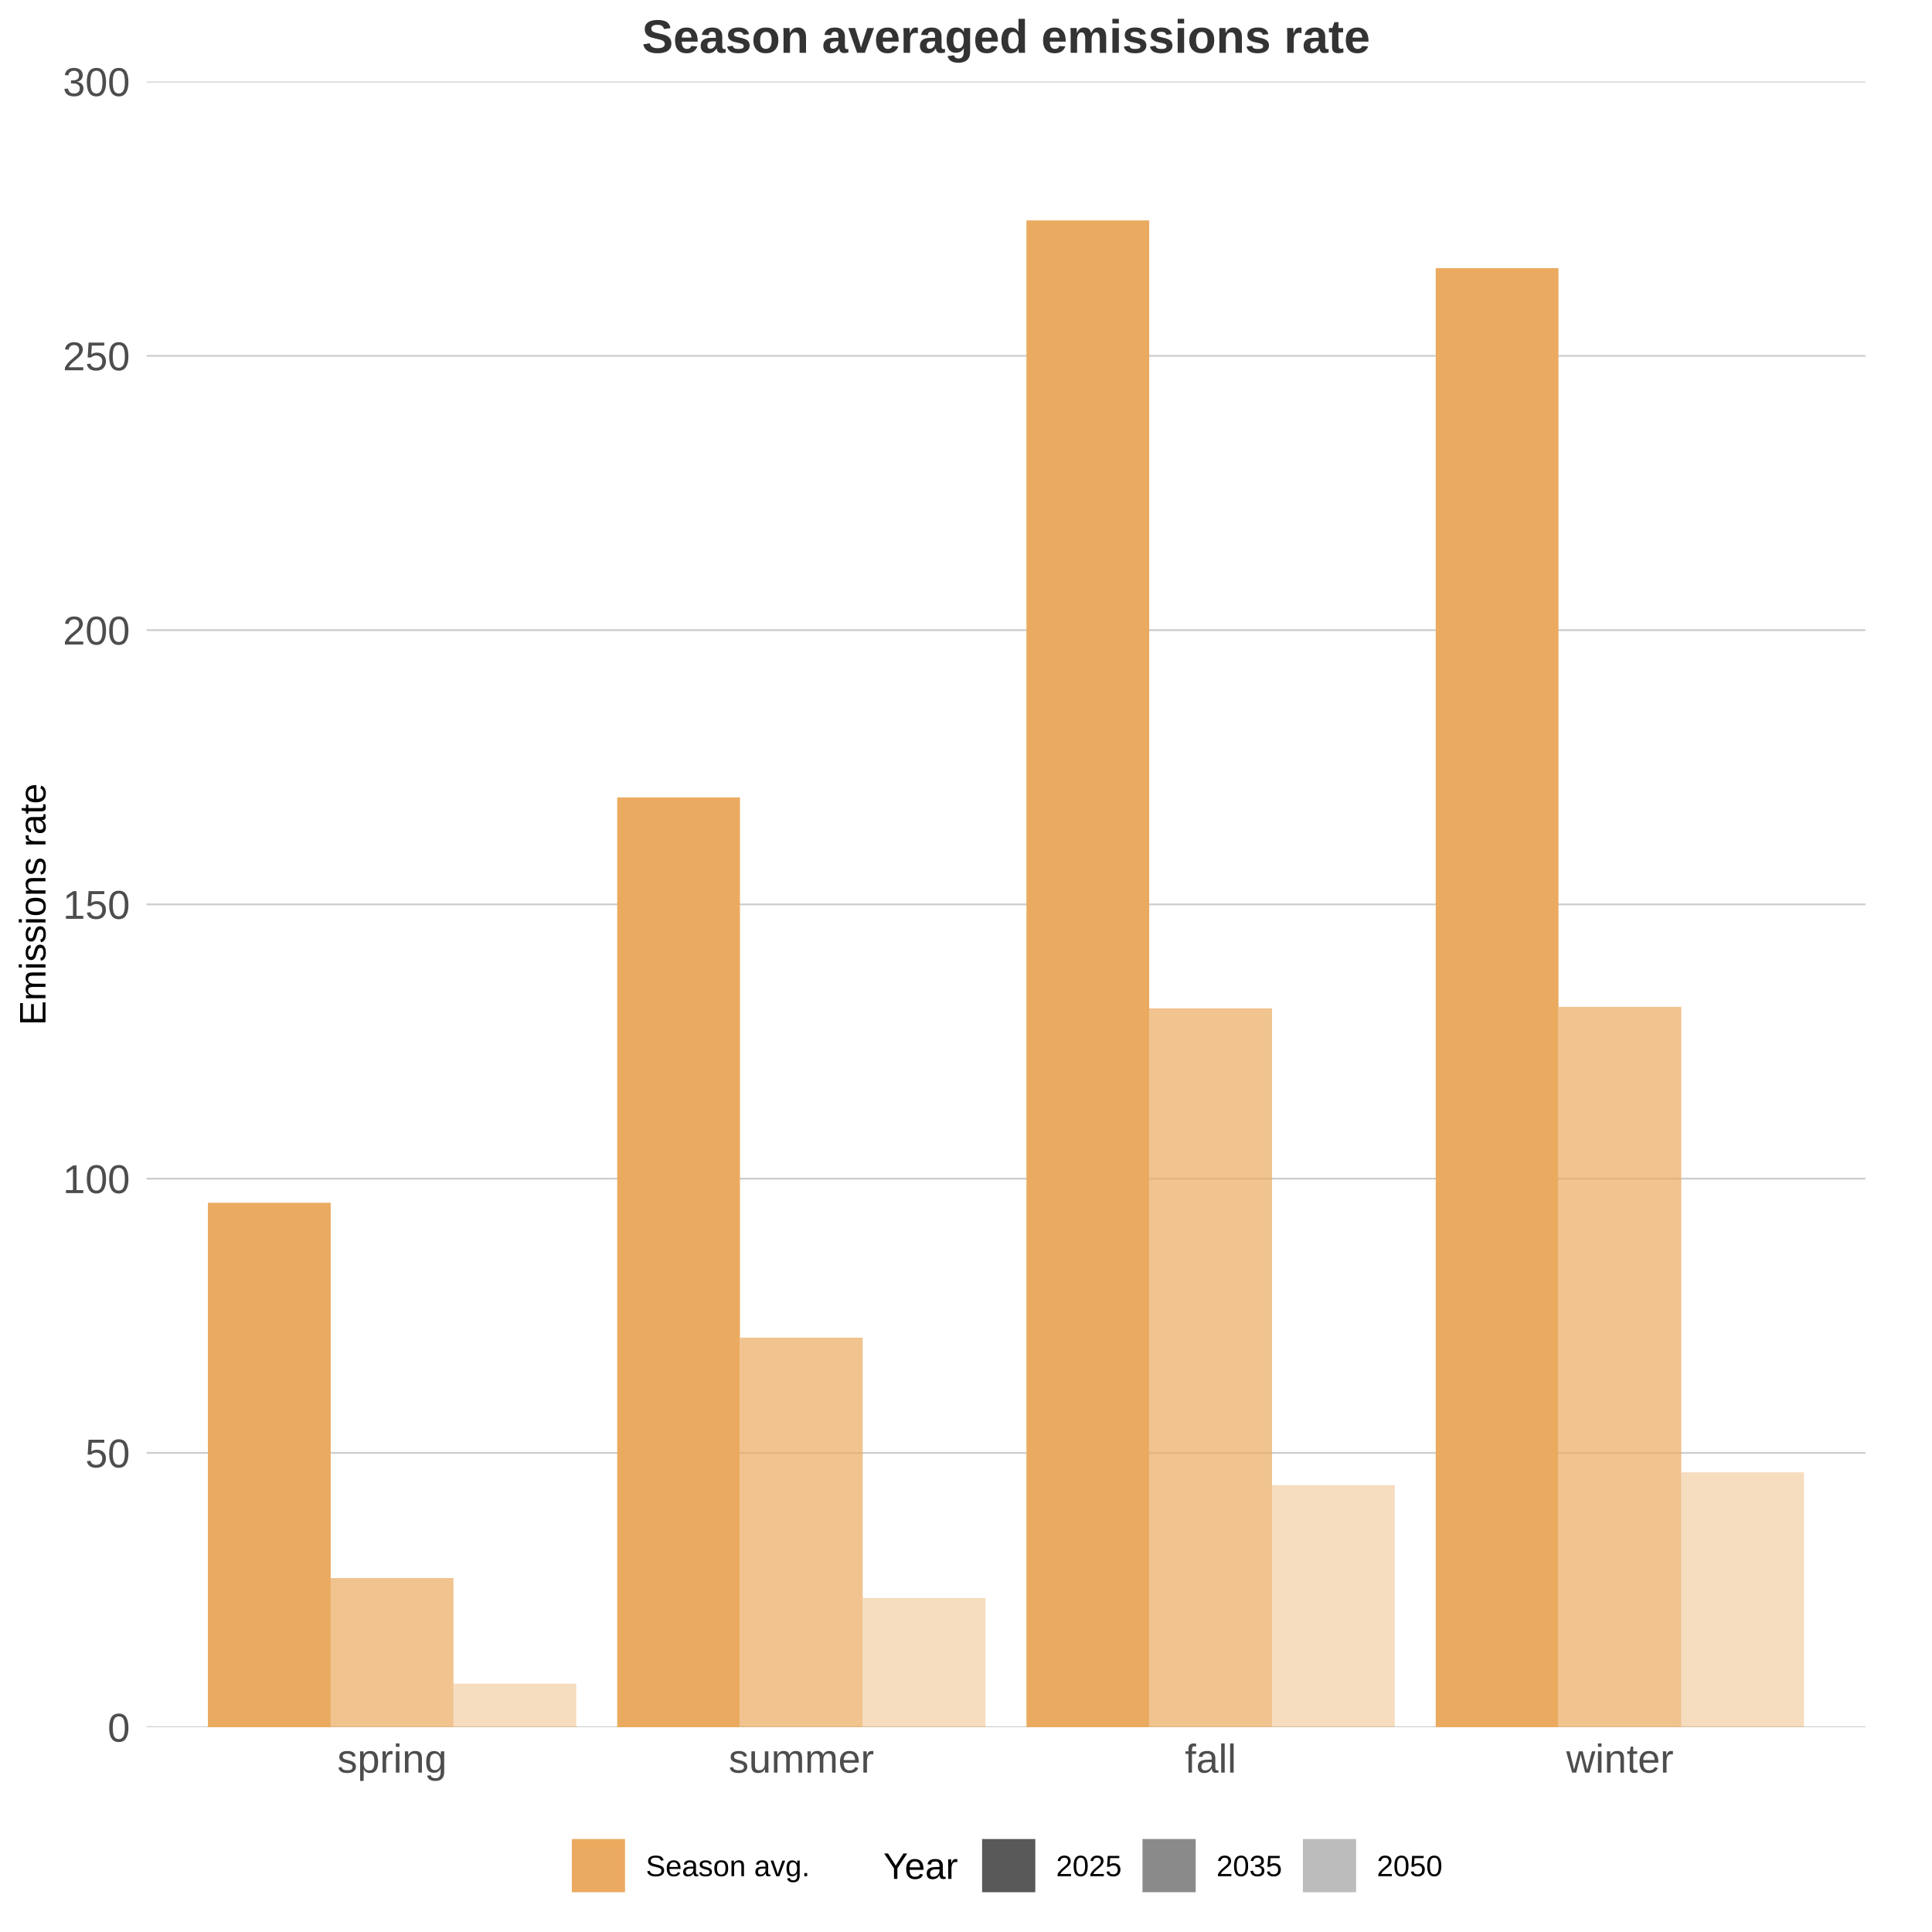
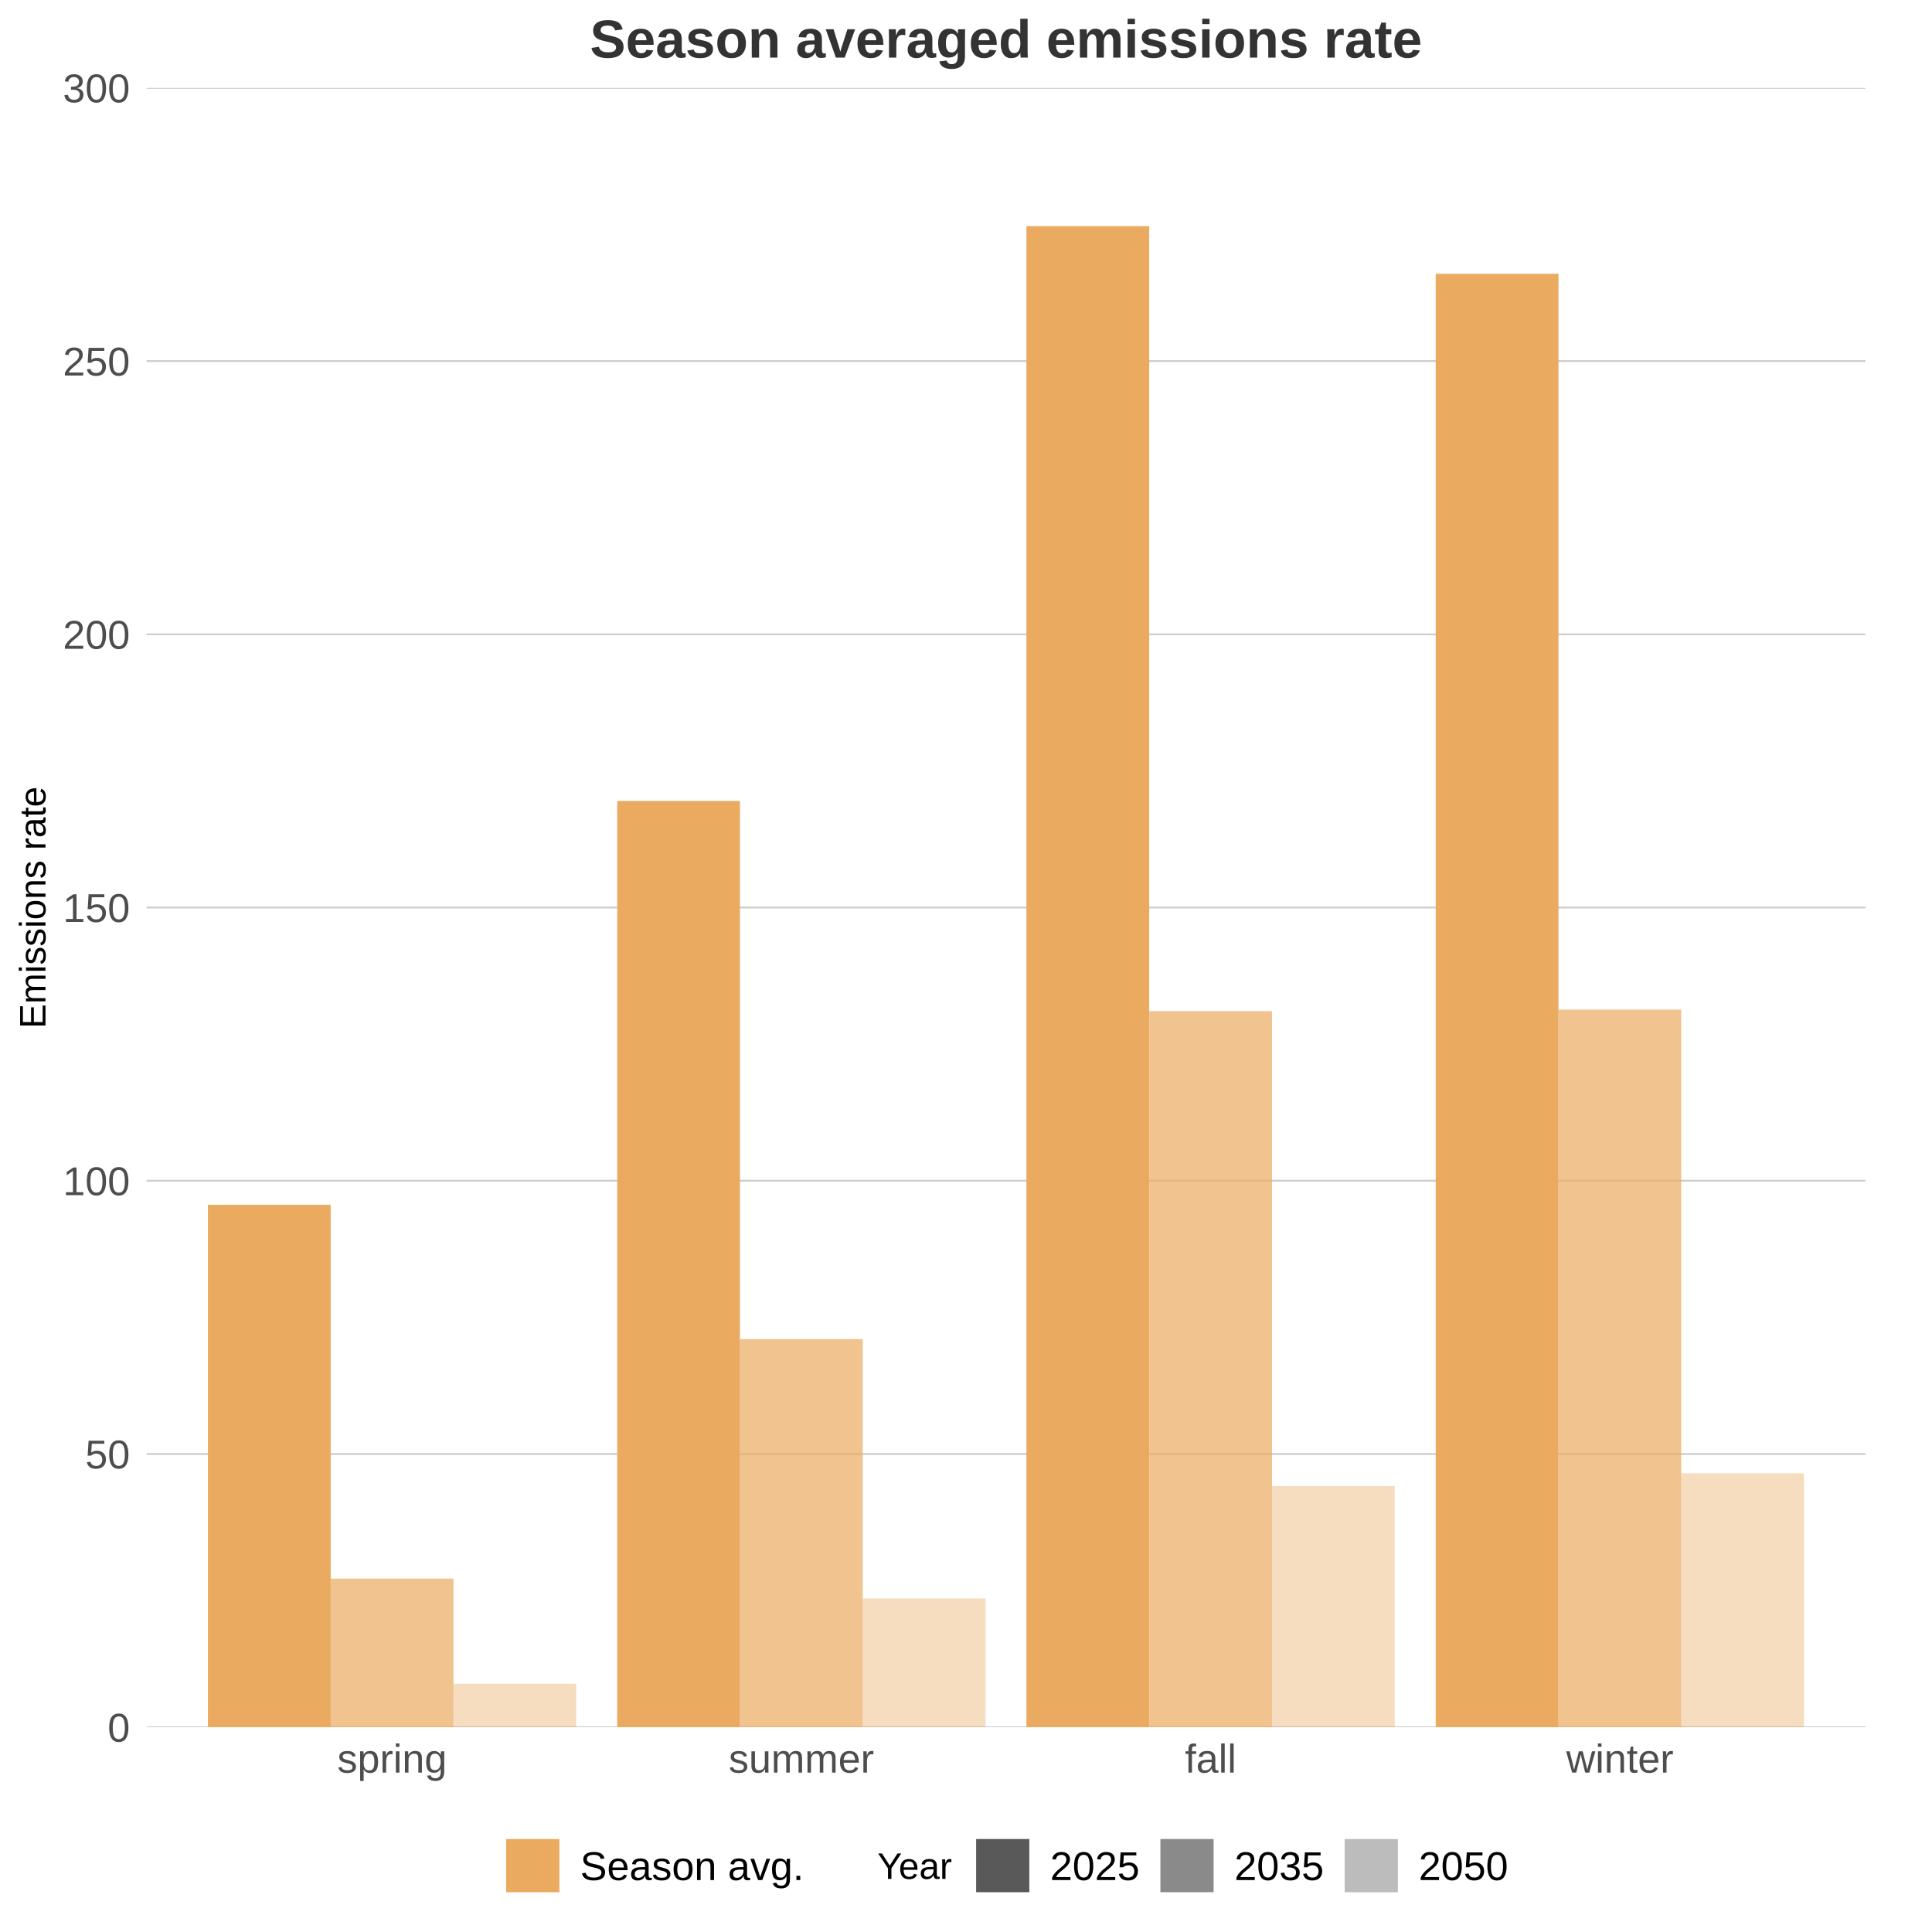
<svg xmlns="http://www.w3.org/2000/svg" class="svglite" width="576.00pt" height="576.00pt" viewBox="0 0 576.00 576.00">
  <defs>
    <style type="text/css">
    .svglite line, .svglite polyline, .svglite polygon, .svglite path, .svglite rect, .svglite circle {
      fill: none;
      stroke: #000000;
      stroke-linecap: round;
      stroke-linejoin: round;
      stroke-miterlimit: 10.00;
    }
    .svglite text {
      white-space: pre;
    }
  </style>
  </defs>
  <rect width="100%" height="100%" style="stroke: none; fill: #FFFFFF;" />
  <defs>
    <clipPath id="cpMC4wMHw1NzYuMDB8MC4wMHw1NzYuMDA=">
      <rect x="0.00" y="0.00" width="576.00" height="576.00" />
    </clipPath>
  </defs>
  <g clip-path="url(#cpMC4wMHw1NzYuMDB8MC4wMHw1NzYuMDA=)">
    <rect x="0.00" y="0.00" width="576.00" height="576.00" style="stroke-width: 1.07; stroke: none; fill: #FFFFFF;" />
  </g>
  <defs>
-     <clipPath id="cpNDMuNjl8NTU2LjE2fDI0LjMyfDUxNC45NA==">
-       <rect x="43.69" y="24.32" width="512.47" height="490.62" />
+     <clipPath id="cpNDMuNjl8NTU2LjE2fDI2LjIwfDUxNC45NA==">
+       <rect x="43.69" y="26.20" width="512.47" height="488.74" />
    </clipPath>
  </defs>
-   <g clip-path="url(#cpNDMuNjl8NTU2LjE2fDI0LjMyfDUxNC45NA==)">
+   <g clip-path="url(#cpNDMuNjl8NTU2LjE2fDI2LjIwfDUxNC45NA==)">
    <polyline points="43.69,514.94 556.16,514.94 " style="stroke-width: 0.53; stroke: #CCCCCC; stroke-linecap: butt;" />
-     <polyline points="43.69,433.17 556.16,433.17 " style="stroke-width: 0.53; stroke: #CCCCCC; stroke-linecap: butt;" />
-     <polyline points="43.69,351.40 556.16,351.40 " style="stroke-width: 0.53; stroke: #CCCCCC; stroke-linecap: butt;" />
-     <polyline points="43.69,269.63 556.16,269.63 " style="stroke-width: 0.53; stroke: #CCCCCC; stroke-linecap: butt;" />
-     <polyline points="43.69,187.86 556.16,187.86 " style="stroke-width: 0.53; stroke: #CCCCCC; stroke-linecap: butt;" />
-     <polyline points="43.69,106.09 556.16,106.09 " style="stroke-width: 0.53; stroke: #CCCCCC; stroke-linecap: butt;" />
-     <polyline points="43.69,24.32 556.16,24.32 " style="stroke-width: 0.53; stroke: #CCCCCC; stroke-linecap: butt;" />
-     <rect x="306.02" y="65.71" width="36.60" height="449.23" style="stroke-width: 1.07; stroke: none; stroke-linecap: butt; stroke-linejoin: miter; fill: #EAAA60;" />
-     <rect x="61.99" y="358.60" width="36.60" height="156.34" style="stroke-width: 1.07; stroke: none; stroke-linecap: butt; stroke-linejoin: miter; fill: #EAAA60;" />
-     <rect x="184.01" y="237.74" width="36.60" height="277.20" style="stroke-width: 1.07; stroke: none; stroke-linecap: butt; stroke-linejoin: miter; fill: #EAAA60;" />
-     <rect x="428.04" y="79.95" width="36.60" height="434.99" style="stroke-width: 1.07; stroke: none; stroke-linecap: butt; stroke-linejoin: miter; fill: #EAAA60;" />
-     <rect x="342.63" y="300.62" width="36.60" height="214.32" style="stroke-width: 1.07; stroke: none; stroke-linecap: butt; stroke-linejoin: miter; fill: #EAAA60; fill-opacity: 0.70;" />
-     <rect x="98.60" y="470.47" width="36.60" height="44.47" style="stroke-width: 1.07; stroke: none; stroke-linecap: butt; stroke-linejoin: miter; fill: #EAAA60; fill-opacity: 0.70;" />
-     <rect x="220.61" y="398.81" width="36.60" height="116.13" style="stroke-width: 1.07; stroke: none; stroke-linecap: butt; stroke-linejoin: miter; fill: #EAAA60; fill-opacity: 0.70;" />
-     <rect x="464.65" y="300.18" width="36.60" height="214.76" style="stroke-width: 1.07; stroke: none; stroke-linecap: butt; stroke-linejoin: miter; fill: #EAAA60; fill-opacity: 0.70;" />
-     <rect x="379.23" y="442.76" width="36.60" height="72.18" style="stroke-width: 1.07; stroke: none; stroke-linecap: butt; stroke-linejoin: miter; fill: #EAAA60; fill-opacity: 0.40;" />
-     <rect x="135.20" y="501.95" width="36.60" height="12.99" style="stroke-width: 1.07; stroke: none; stroke-linecap: butt; stroke-linejoin: miter; fill: #EAAA60; fill-opacity: 0.40;" />
-     <rect x="257.22" y="476.43" width="36.60" height="38.51" style="stroke-width: 1.07; stroke: none; stroke-linecap: butt; stroke-linejoin: miter; fill: #EAAA60; fill-opacity: 0.40;" />
-     <rect x="501.25" y="438.95" width="36.60" height="75.99" style="stroke-width: 1.07; stroke: none; stroke-linecap: butt; stroke-linejoin: miter; fill: #EAAA60; fill-opacity: 0.40;" />
+     <polyline points="43.69,433.48 556.16,433.48 " style="stroke-width: 0.53; stroke: #CCCCCC; stroke-linecap: butt;" />
+     <polyline points="43.69,352.03 556.16,352.03 " style="stroke-width: 0.53; stroke: #CCCCCC; stroke-linecap: butt;" />
+     <polyline points="43.69,270.57 556.16,270.57 " style="stroke-width: 0.53; stroke: #CCCCCC; stroke-linecap: butt;" />
+     <polyline points="43.69,189.11 556.16,189.11 " style="stroke-width: 0.53; stroke: #CCCCCC; stroke-linecap: butt;" />
+     <polyline points="43.69,107.65 556.16,107.65 " style="stroke-width: 0.53; stroke: #CCCCCC; stroke-linecap: butt;" />
+     <polyline points="43.69,26.20 556.16,26.20 " style="stroke-width: 0.53; stroke: #CCCCCC; stroke-linecap: butt;" />
+     <rect x="306.02" y="67.43" width="36.60" height="447.51" style="stroke-width: 1.07; stroke: none; stroke-linecap: butt; stroke-linejoin: miter; fill: #EAAA60;" />
+     <rect x="61.99" y="359.20" width="36.60" height="155.74" style="stroke-width: 1.07; stroke: none; stroke-linecap: butt; stroke-linejoin: miter; fill: #EAAA60;" />
+     <rect x="184.01" y="238.80" width="36.60" height="276.14" style="stroke-width: 1.07; stroke: none; stroke-linecap: butt; stroke-linejoin: miter; fill: #EAAA60;" />
+     <rect x="428.04" y="81.62" width="36.60" height="433.32" style="stroke-width: 1.07; stroke: none; stroke-linecap: butt; stroke-linejoin: miter; fill: #EAAA60;" />
+     <rect x="342.63" y="301.45" width="36.60" height="213.50" style="stroke-width: 1.07; stroke: none; stroke-linecap: butt; stroke-linejoin: miter; fill: #EAAA60; fill-opacity: 0.70;" />
+     <rect x="98.60" y="470.64" width="36.60" height="44.30" style="stroke-width: 1.07; stroke: none; stroke-linecap: butt; stroke-linejoin: miter; fill: #EAAA60; fill-opacity: 0.70;" />
+     <rect x="220.61" y="399.26" width="36.60" height="115.69" style="stroke-width: 1.07; stroke: none; stroke-linecap: butt; stroke-linejoin: miter; fill: #EAAA60; fill-opacity: 0.70;" />
+     <rect x="464.65" y="301.01" width="36.60" height="213.93" style="stroke-width: 1.07; stroke: none; stroke-linecap: butt; stroke-linejoin: miter; fill: #EAAA60; fill-opacity: 0.70;" />
+     <rect x="379.23" y="443.04" width="36.60" height="71.90" style="stroke-width: 1.07; stroke: none; stroke-linecap: butt; stroke-linejoin: miter; fill: #EAAA60; fill-opacity: 0.40;" />
+     <rect x="135.20" y="502.00" width="36.60" height="12.94" style="stroke-width: 1.07; stroke: none; stroke-linecap: butt; stroke-linejoin: miter; fill: #EAAA60; fill-opacity: 0.40;" />
+     <rect x="257.22" y="476.58" width="36.60" height="38.36" style="stroke-width: 1.07; stroke: none; stroke-linecap: butt; stroke-linejoin: miter; fill: #EAAA60; fill-opacity: 0.40;" />
+     <rect x="501.25" y="439.24" width="36.60" height="75.70" style="stroke-width: 1.07; stroke: none; stroke-linecap: butt; stroke-linejoin: miter; fill: #EAAA60; fill-opacity: 0.40;" />
  </g>
  <g clip-path="url(#cpMC4wMHw1NzYuMDB8MC4wMHw1NzYuMDA=)">
    <text x="38.76" y="519.25" text-anchor="end" style="font-size: 12.00px;fill: #4D4D4D; font-family: &quot;Arial&quot;;" textLength="6.67px" lengthAdjust="spacingAndGlyphs">0</text>
-     <text x="38.76" y="437.48" text-anchor="end" style="font-size: 12.00px;fill: #4D4D4D; font-family: &quot;Arial&quot;;" textLength="13.35px" lengthAdjust="spacingAndGlyphs">50</text>
-     <text x="38.76" y="355.71" text-anchor="end" style="font-size: 12.00px;fill: #4D4D4D; font-family: &quot;Arial&quot;;" textLength="20.02px" lengthAdjust="spacingAndGlyphs">100</text>
-     <text x="38.76" y="273.93" text-anchor="end" style="font-size: 12.00px;fill: #4D4D4D; font-family: &quot;Arial&quot;;" textLength="20.02px" lengthAdjust="spacingAndGlyphs">150</text>
-     <text x="38.76" y="192.16" text-anchor="end" style="font-size: 12.00px;fill: #4D4D4D; font-family: &quot;Arial&quot;;" textLength="20.02px" lengthAdjust="spacingAndGlyphs">200</text>
-     <text x="38.76" y="110.39" text-anchor="end" style="font-size: 12.00px;fill: #4D4D4D; font-family: &quot;Arial&quot;;" textLength="20.02px" lengthAdjust="spacingAndGlyphs">250</text>
-     <text x="38.76" y="28.62" text-anchor="end" style="font-size: 12.00px;fill: #4D4D4D; font-family: &quot;Arial&quot;;" textLength="20.02px" lengthAdjust="spacingAndGlyphs">300</text>
+     <text x="38.76" y="437.79" text-anchor="end" style="font-size: 12.00px;fill: #4D4D4D; font-family: &quot;Arial&quot;;" textLength="13.35px" lengthAdjust="spacingAndGlyphs">50</text>
+     <text x="38.76" y="356.33" text-anchor="end" style="font-size: 12.00px;fill: #4D4D4D; font-family: &quot;Arial&quot;;" textLength="20.02px" lengthAdjust="spacingAndGlyphs">100</text>
+     <text x="38.76" y="274.87" text-anchor="end" style="font-size: 12.00px;fill: #4D4D4D; font-family: &quot;Arial&quot;;" textLength="20.02px" lengthAdjust="spacingAndGlyphs">150</text>
+     <text x="38.76" y="193.42" text-anchor="end" style="font-size: 12.00px;fill: #4D4D4D; font-family: &quot;Arial&quot;;" textLength="20.02px" lengthAdjust="spacingAndGlyphs">200</text>
+     <text x="38.76" y="111.96" text-anchor="end" style="font-size: 12.00px;fill: #4D4D4D; font-family: &quot;Arial&quot;;" textLength="20.02px" lengthAdjust="spacingAndGlyphs">250</text>
+     <text x="38.76" y="30.50" text-anchor="end" style="font-size: 12.00px;fill: #4D4D4D; font-family: &quot;Arial&quot;;" textLength="20.02px" lengthAdjust="spacingAndGlyphs">300</text>
    <text x="116.90" y="528.48" text-anchor="middle" style="font-size: 12.00px;fill: #4D4D4D; font-family: &quot;Arial&quot;;" textLength="32.68px" lengthAdjust="spacingAndGlyphs">spring</text>
    <text x="238.91" y="528.48" text-anchor="middle" style="font-size: 12.00px;fill: #4D4D4D; font-family: &quot;Arial&quot;;" textLength="43.33px" lengthAdjust="spacingAndGlyphs">summer</text>
    <text x="360.93" y="528.48" text-anchor="middle" style="font-size: 12.00px;fill: #4D4D4D; font-family: &quot;Arial&quot;;" textLength="15.34px" lengthAdjust="spacingAndGlyphs">fall</text>
    <text x="482.95" y="528.48" text-anchor="middle" style="font-size: 12.00px;fill: #4D4D4D; font-family: &quot;Arial&quot;;" textLength="32.01px" lengthAdjust="spacingAndGlyphs">winter</text>
-     <text transform="translate(13.56,269.63) rotate(-90)" text-anchor="middle" style="font-size: 11.00px; font-family: &quot;Arial&quot;;" textLength="72.14px" lengthAdjust="spacingAndGlyphs">Emissions rate</text>
-     <rect x="170.48" y="548.28" width="15.86" height="15.86" style="stroke-width: 1.07; stroke: none; stroke-linecap: butt; stroke-linejoin: miter; fill: #EAAA60;" />
-     <text x="192.53" y="559.36" style="font-size: 8.80px; font-family: &quot;Arial&quot;;" textLength="48.92px" lengthAdjust="spacingAndGlyphs">Season avg.</text>
-     <text x="263.37" y="560.16" style="font-size: 11.00px; font-family: &quot;Arial&quot;;" textLength="23.24px" lengthAdjust="spacingAndGlyphs">Year</text>
-     <rect x="292.80" y="548.28" width="15.86" height="15.86" style="stroke-width: 1.07; stroke: none; stroke-linecap: butt; stroke-linejoin: miter; fill: #595959;" />
-     <rect x="340.62" y="548.28" width="15.86" height="15.86" style="stroke-width: 1.07; stroke: none; stroke-linecap: butt; stroke-linejoin: miter; fill: #595959; fill-opacity: 0.70;" />
-     <rect x="388.44" y="548.28" width="15.86" height="15.86" style="stroke-width: 1.07; stroke: none; stroke-linecap: butt; stroke-linejoin: miter; fill: #595959; fill-opacity: 0.40;" />
-     <text x="314.85" y="559.36" style="font-size: 8.80px; font-family: &quot;Arial&quot;;" textLength="19.58px" lengthAdjust="spacingAndGlyphs">2025</text>
-     <text x="362.67" y="559.36" style="font-size: 8.80px; font-family: &quot;Arial&quot;;" textLength="19.58px" lengthAdjust="spacingAndGlyphs">2035</text>
-     <text x="410.49" y="559.36" style="font-size: 8.80px; font-family: &quot;Arial&quot;;" textLength="19.58px" lengthAdjust="spacingAndGlyphs">2050</text>
-     <text x="299.92" y="15.74" text-anchor="middle" style="font-size: 14.00px; font-weight: bold;fill: #333333; font-family: &quot;Arial&quot;;" textLength="217.03px" lengthAdjust="spacingAndGlyphs">Season averaged emissions rate</text>
+     <text transform="translate(13.56,270.57) rotate(-90)" text-anchor="middle" style="font-size: 11.00px; font-family: &quot;Arial&quot;;" textLength="72.14px" lengthAdjust="spacingAndGlyphs">Emissions rate</text>
+     <rect x="150.91" y="548.28" width="15.86" height="15.86" style="stroke-width: 1.07; stroke: none; stroke-linecap: butt; stroke-linejoin: miter; fill: #EAAA60;" />
+     <text x="172.96" y="560.52" style="font-size: 12.00px; font-family: &quot;Arial&quot;;" textLength="66.72px" lengthAdjust="spacingAndGlyphs">Season avg.</text>
+     <text x="261.59" y="560.16" style="font-size: 11.00px; font-family: &quot;Arial&quot;;" textLength="23.24px" lengthAdjust="spacingAndGlyphs">Year</text>
+     <rect x="291.02" y="548.28" width="15.86" height="15.86" style="stroke-width: 1.07; stroke: none; stroke-linecap: butt; stroke-linejoin: miter; fill: #595959;" />
+     <rect x="345.96" y="548.28" width="15.86" height="15.86" style="stroke-width: 1.07; stroke: none; stroke-linecap: butt; stroke-linejoin: miter; fill: #595959; fill-opacity: 0.70;" />
+     <rect x="400.90" y="548.28" width="15.86" height="15.86" style="stroke-width: 1.07; stroke: none; stroke-linecap: butt; stroke-linejoin: miter; fill: #595959; fill-opacity: 0.40;" />
+     <text x="313.07" y="560.52" style="font-size: 12.00px; font-family: &quot;Arial&quot;;" textLength="26.70px" lengthAdjust="spacingAndGlyphs">2025</text>
+     <text x="368.01" y="560.52" style="font-size: 12.00px; font-family: &quot;Arial&quot;;" textLength="26.70px" lengthAdjust="spacingAndGlyphs">2035</text>
+     <text x="422.95" y="560.52" style="font-size: 12.00px; font-family: &quot;Arial&quot;;" textLength="26.70px" lengthAdjust="spacingAndGlyphs">2050</text>
+     <text x="299.92" y="17.18" text-anchor="middle" style="font-size: 16.00px; font-weight: bold;fill: #333333; font-family: &quot;Arial&quot;;" textLength="248.10px" lengthAdjust="spacingAndGlyphs">Season averaged emissions rate</text>
  </g>
</svg>
